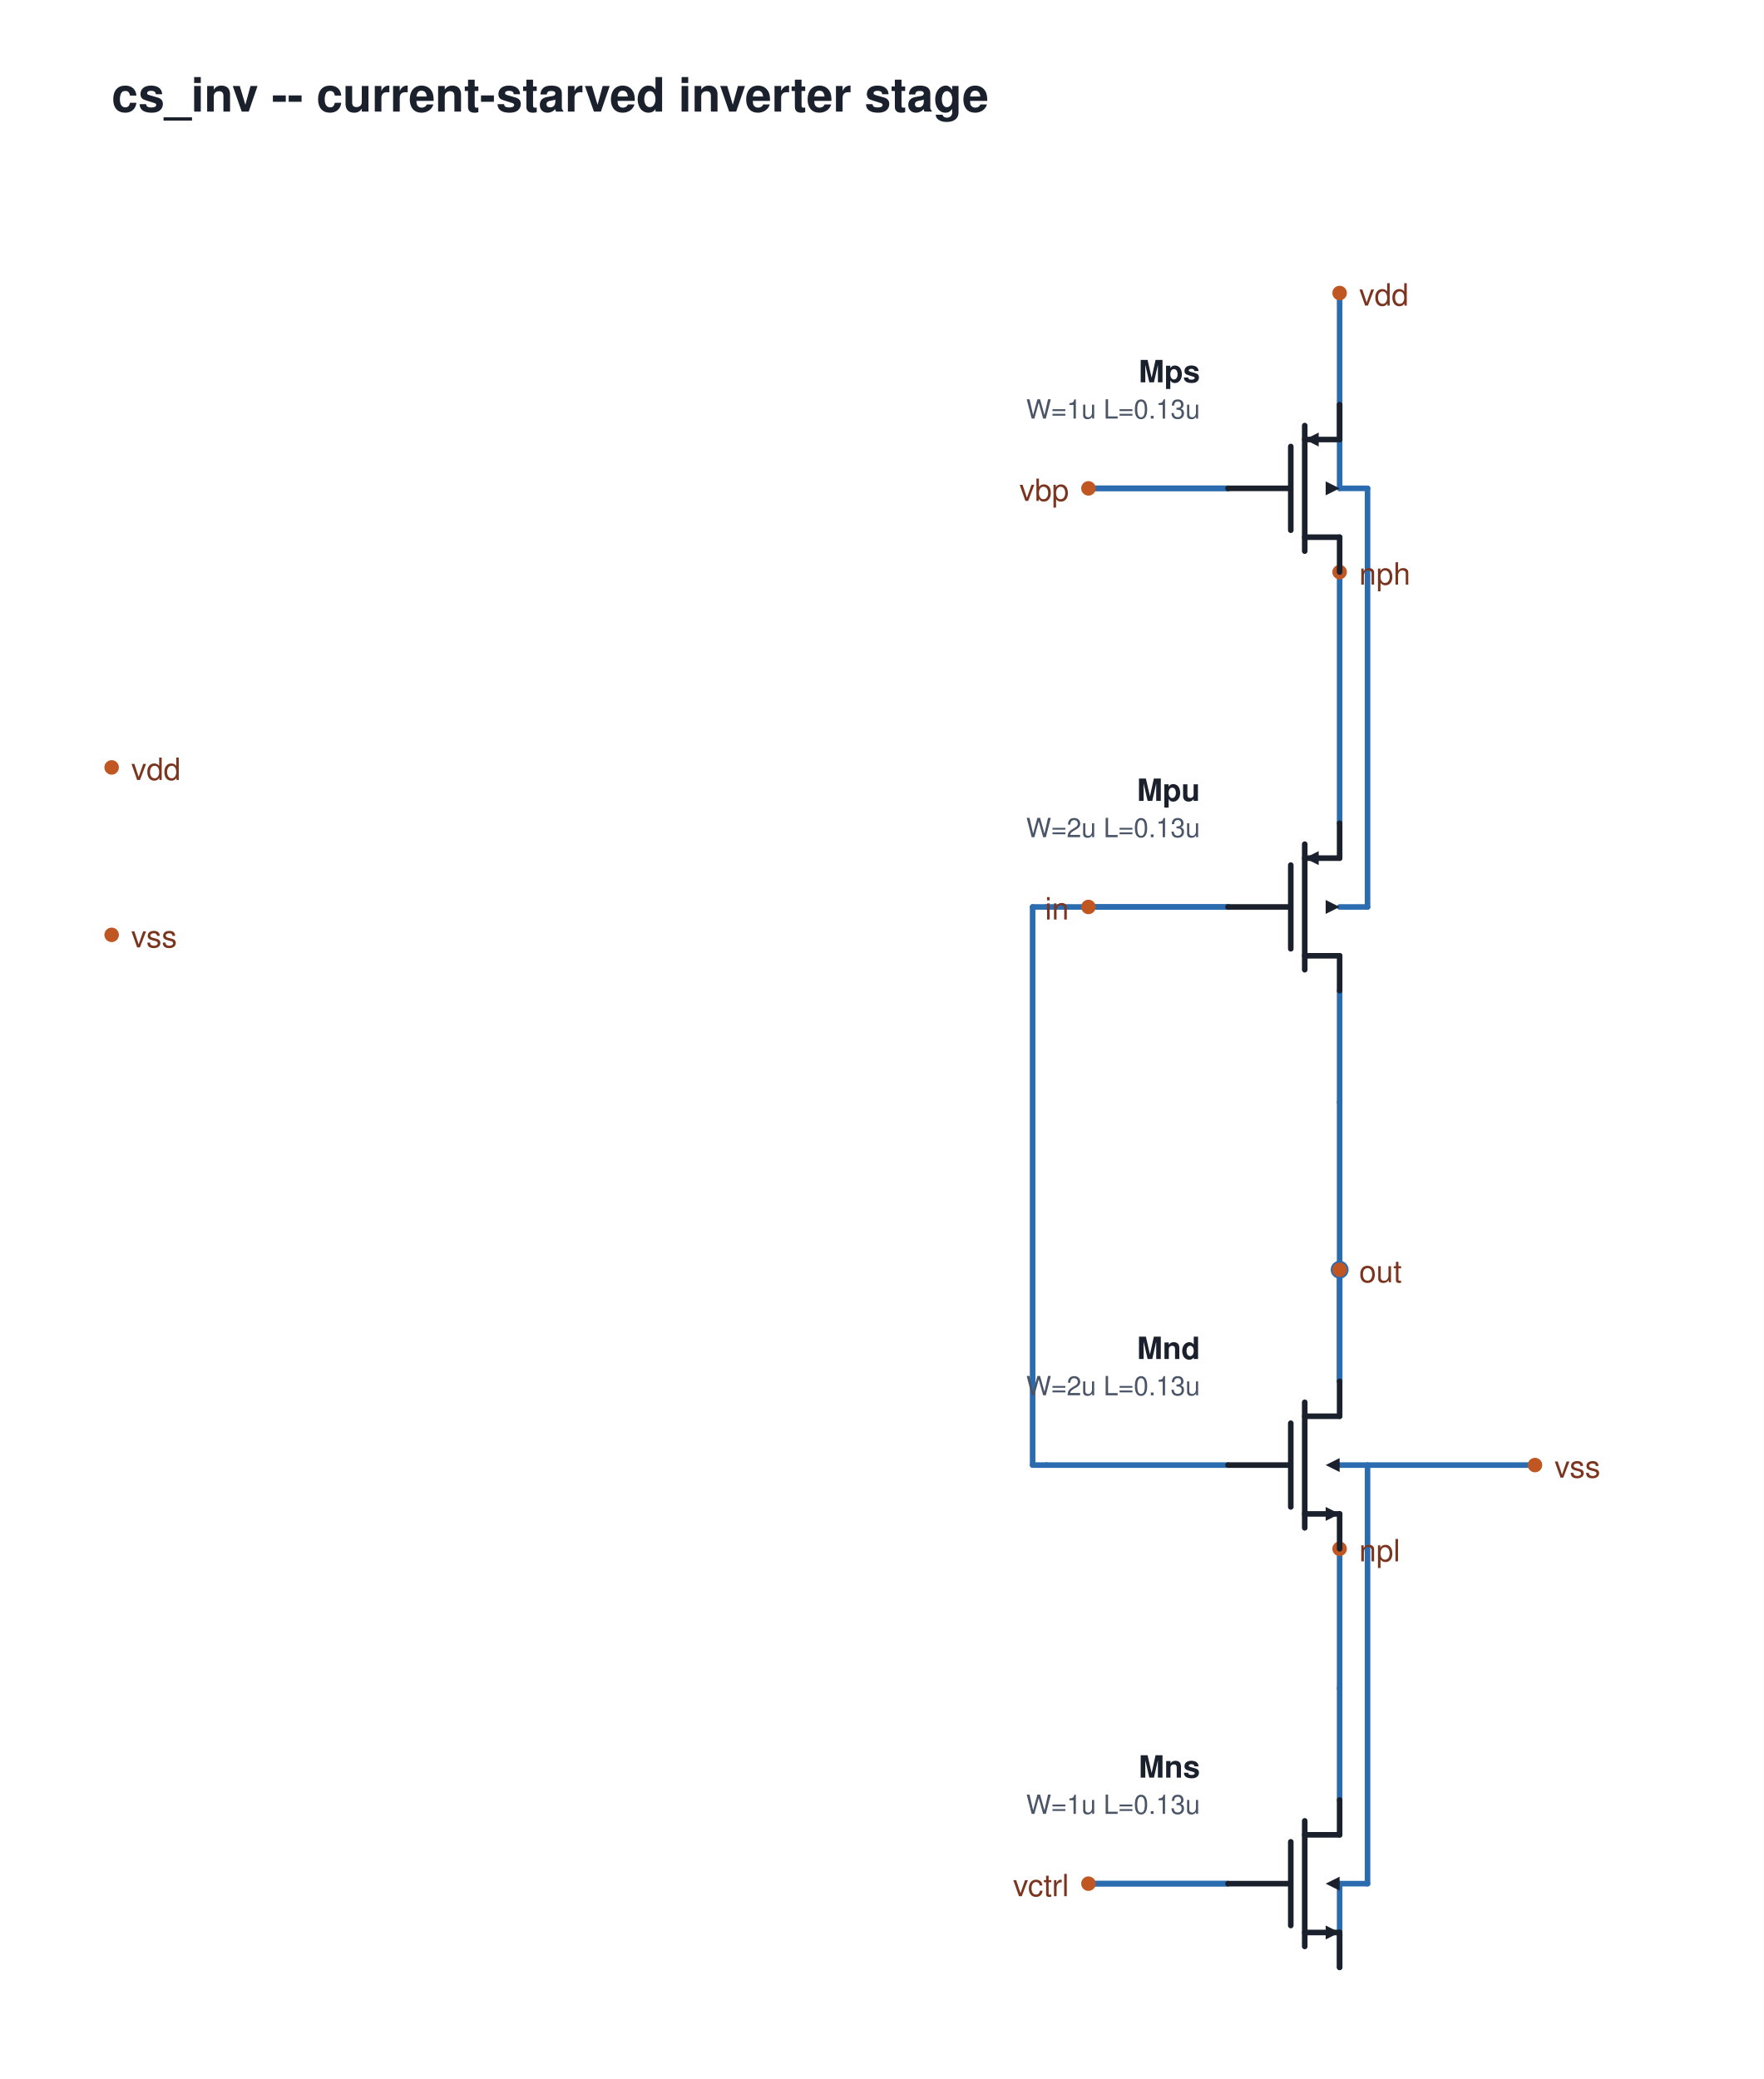
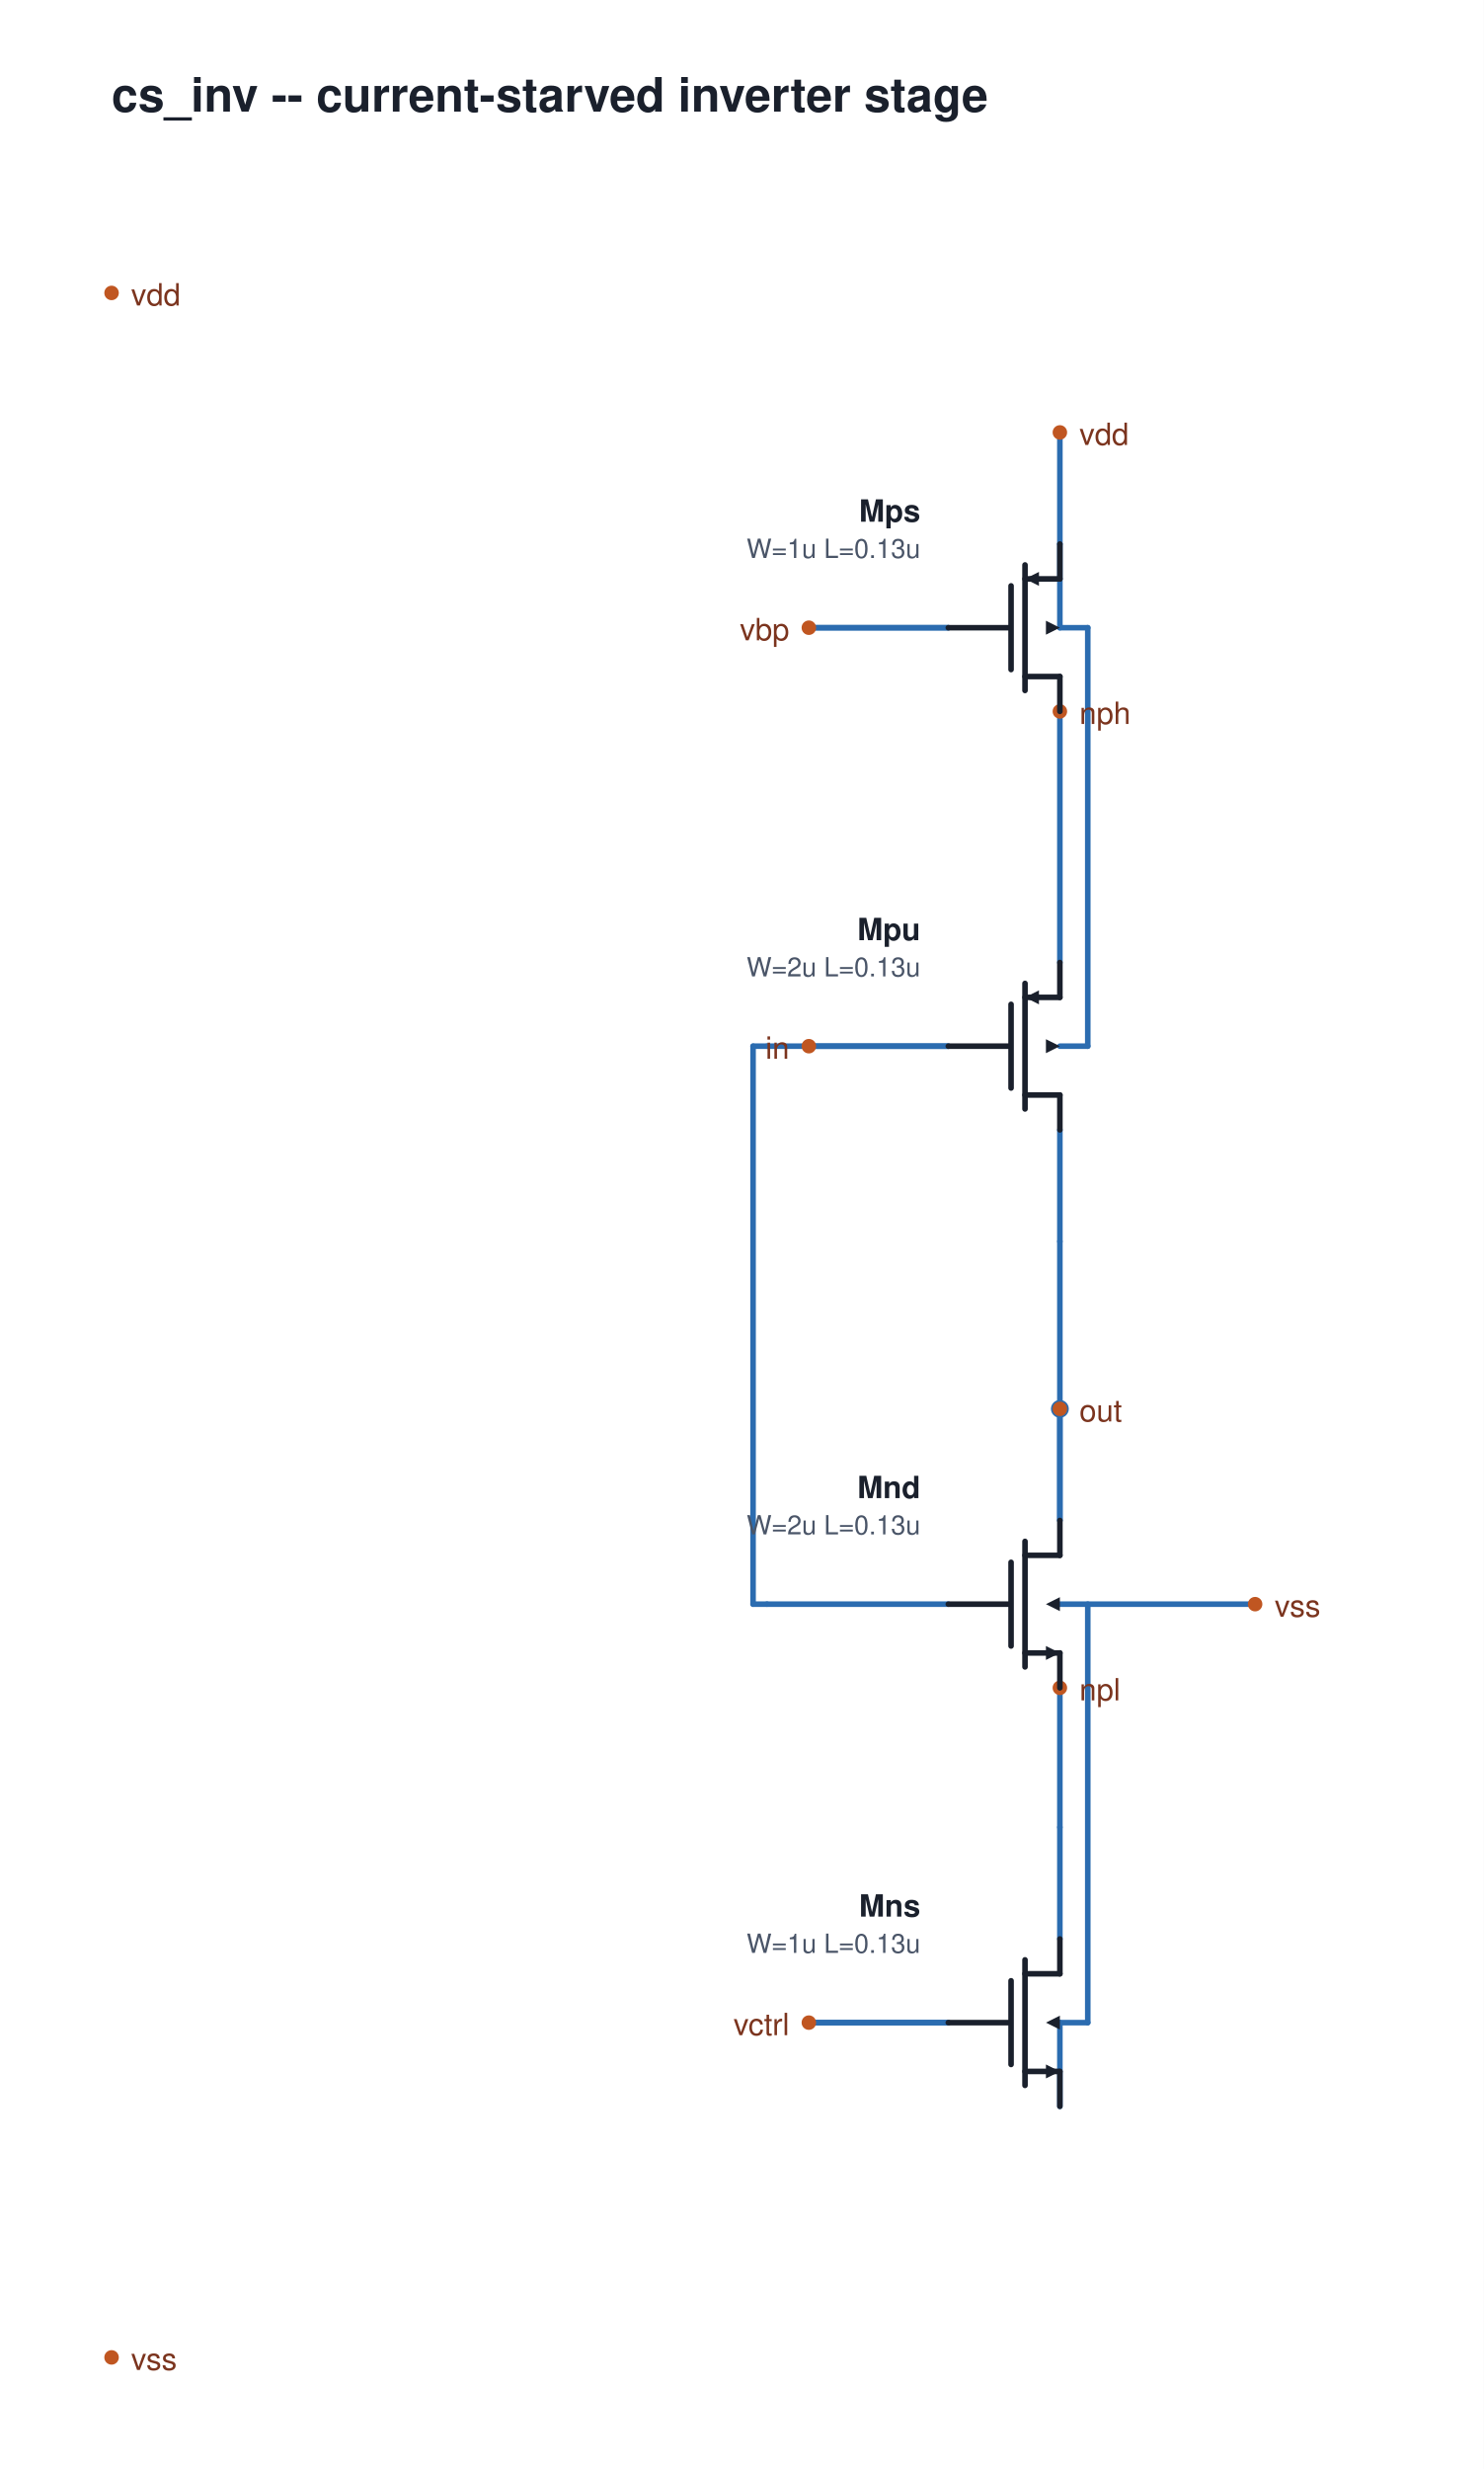
- <svg xmlns="http://www.w3.org/2000/svg" width="632" height="745" viewBox="-460 -475 632 745">
-   <rect x="-460.0" y="-475.0" width="632.0" height="745.0" fill="#ffffff" />
+ <svg xmlns="http://www.w3.org/2000/svg" width="532" height="885" viewBox="-360 -525 532 885">
+   <rect x="-360.0" y="-525.0" width="532.0" height="885.0" fill="#ffffff" />
  <line x1="20.0" y1="-270.0" x2="20.0" y2="-180.0" stroke="#2b6cb0" stroke-width="2" stroke-linecap="round" />
  <line x1="20.0" y1="-120.0" x2="20.0" y2="-80.0" stroke="#2b6cb0" stroke-width="2" stroke-linecap="round" />
  <line x1="20.0" y1="-80.0" x2="20.0" y2="-20.0" stroke="#2b6cb0" stroke-width="2" stroke-linecap="round" />
  <line x1="20.0" y1="-20.0" x2="20.0" y2="20.0" stroke="#2b6cb0" stroke-width="2" stroke-linecap="round" />
  <line x1="20.0" y1="80.0" x2="20.0" y2="130.0" stroke="#2b6cb0" stroke-width="2" stroke-linecap="round" />
  <line x1="20.0" y1="130.0" x2="20.0" y2="170.0" stroke="#2b6cb0" stroke-width="2" stroke-linecap="round" />
  <line x1="-20.0" y1="-150.0" x2="-85.0" y2="-150.0" stroke="#2b6cb0" stroke-width="2" stroke-linecap="round" />
  <line x1="-85.0" y1="-150.0" x2="-90.0" y2="-150.0" stroke="#2b6cb0" stroke-width="2" stroke-linecap="round" />
  <line x1="-90.0" y1="-150.0" x2="-90.0" y2="50.0" stroke="#2b6cb0" stroke-width="2" stroke-linecap="round" />
  <line x1="-90.0" y1="50.0" x2="-85.0" y2="50.0" stroke="#2b6cb0" stroke-width="2" stroke-linecap="round" />
  <line x1="-85.0" y1="50.0" x2="-20.0" y2="50.0" stroke="#2b6cb0" stroke-width="2" stroke-linecap="round" />
  <line x1="-20.0" y1="-300.0" x2="-70.0" y2="-300.0" stroke="#2b6cb0" stroke-width="2" stroke-linecap="round" />
  <line x1="20.0" y1="-330.0" x2="20.0" y2="-370.0" stroke="#2b6cb0" stroke-width="2" stroke-linecap="round" />
  <line x1="20.0" y1="50.0" x2="90.0" y2="50.0" stroke="#2b6cb0" stroke-width="2" stroke-linecap="round" />
  <line x1="-20.0" y1="200.0" x2="-70.0" y2="200.0" stroke="#2b6cb0" stroke-width="2" stroke-linecap="round" />
  <line x1="-20.0" y1="-150.0" x2="-70.0" y2="-150.0" stroke="#2b6cb0" stroke-width="2" stroke-linecap="round" />
  <line x1="20.0" y1="20.0" x2="20.0" y2="-20.0" stroke="#2b6cb0" stroke-width="2" stroke-linecap="round" />
  <line x1="-20.0" y1="-300.0" x2="-70.0" y2="-300.0" stroke="#2b6cb0" stroke-width="2" stroke-linecap="round" />
  <line x1="-20.0" y1="200.0" x2="-70.0" y2="200.0" stroke="#2b6cb0" stroke-width="2" stroke-linecap="round" />
  <line x1="20.0" y1="-300.0" x2="30.0" y2="-300.0" stroke="#2b6cb0" stroke-width="2" stroke-linecap="round" />
  <line x1="20.0" y1="-150.0" x2="30.0" y2="-150.0" stroke="#2b6cb0" stroke-width="2" stroke-linecap="round" />
  <line x1="20.0" y1="200.0" x2="30.0" y2="200.0" stroke="#2b6cb0" stroke-width="2" stroke-linecap="round" />
  <line x1="20.0" y1="-300.0" x2="20.0" y2="-330.0" stroke="#2b6cb0" stroke-width="2" stroke-linecap="round" />
  <line x1="30.0" y1="-300.0" x2="30.0" y2="-150.0" stroke="#2b6cb0" stroke-width="2" stroke-linecap="round" />
  <line x1="30.0" y1="50.0" x2="30.0" y2="200.0" stroke="#2b6cb0" stroke-width="2" stroke-linecap="round" />
  <line x1="20.0" y1="200.0" x2="20.0" y2="230.0" stroke="#2b6cb0" stroke-width="2" stroke-linecap="round" />
  <circle cx="20.0" cy="-20.0" r="3.2" fill="#2b6cb0" />
  <circle cx="20.0" cy="-270.0" r="2.6" fill="#c05621" />
  <text x="27.0" y="-265.5" text-anchor="start" font-family="Helvetica,Arial,sans-serif" font-size="11" fill="#7b341e">nph</text>
  <circle cx="20.0" cy="80.0" r="2.6" fill="#c05621" />
  <text x="27.0" y="84.5" text-anchor="start" font-family="Helvetica,Arial,sans-serif" font-size="11" fill="#7b341e">npl</text>
  <line x1="7.5" y1="-322.5" x2="7.5" y2="-277.5" stroke="#1a202c" stroke-width="2" stroke-linecap="round" />
  <line x1="20.0" y1="-330.0" x2="20.0" y2="-317.5" stroke="#1a202c" stroke-width="2" stroke-linecap="round" />
  <line x1="20.0" y1="-282.5" x2="20.0" y2="-270.0" stroke="#1a202c" stroke-width="2" stroke-linecap="round" />
  <line x1="2.5" y1="-315.0" x2="2.5" y2="-285.0" stroke="#1a202c" stroke-width="2" stroke-linecap="round" />
  <line x1="7.5" y1="-282.5" x2="20.0" y2="-282.5" stroke="#1a202c" stroke-width="2" stroke-linecap="round" />
  <line x1="7.5" y1="-317.5" x2="20.0" y2="-317.5" stroke="#1a202c" stroke-width="2" stroke-linecap="round" />
  <line x1="-20.0" y1="-300.0" x2="2.0" y2="-300.0" stroke="#1a202c" stroke-width="2" stroke-linecap="round" />
  <polygon points="12.5,-320.0 7.5,-317.5 12.5,-315.0 12.5,-320.0" fill="#1a202c" />
  <polygon points="15.0,-302.5 20.0,-300.0 15.0,-297.5 15.0,-302.5" fill="#1a202c" />
  <text x="-30.0" y="-338.0" text-anchor="end" font-family="Helvetica,Arial,sans-serif" font-size="11" font-weight="bold" fill="#1a202c">Mps</text>
  <text x="-30.0" y="-325.0" text-anchor="end" font-family="Helvetica,Arial,sans-serif" font-size="9.5" fill="#4a5568">W=1u L=0.13u</text>
  <circle cx="20.0" cy="-370.0" r="2.6" fill="#c05621" />
  <text x="27.0" y="-365.5" text-anchor="start" font-family="Helvetica,Arial,sans-serif" font-size="11" fill="#7b341e">vdd</text>
  <line x1="7.5" y1="-172.5" x2="7.5" y2="-127.5" stroke="#1a202c" stroke-width="2" stroke-linecap="round" />
  <line x1="20.0" y1="-180.0" x2="20.0" y2="-167.5" stroke="#1a202c" stroke-width="2" stroke-linecap="round" />
  <line x1="20.0" y1="-132.5" x2="20.0" y2="-120.0" stroke="#1a202c" stroke-width="2" stroke-linecap="round" />
  <line x1="2.5" y1="-165.0" x2="2.5" y2="-135.0" stroke="#1a202c" stroke-width="2" stroke-linecap="round" />
  <line x1="7.5" y1="-132.5" x2="20.0" y2="-132.5" stroke="#1a202c" stroke-width="2" stroke-linecap="round" />
  <line x1="7.5" y1="-167.5" x2="20.0" y2="-167.5" stroke="#1a202c" stroke-width="2" stroke-linecap="round" />
  <line x1="-20.0" y1="-150.0" x2="2.0" y2="-150.0" stroke="#1a202c" stroke-width="2" stroke-linecap="round" />
  <polygon points="12.5,-170.0 7.5,-167.5 12.5,-165.0 12.5,-170.0" fill="#1a202c" />
  <polygon points="15.0,-152.5 20.0,-150.0 15.0,-147.5 15.0,-152.5" fill="#1a202c" />
  <text x="-30.0" y="-188.0" text-anchor="end" font-family="Helvetica,Arial,sans-serif" font-size="11" font-weight="bold" fill="#1a202c">Mpu</text>
  <text x="-30.0" y="-175.0" text-anchor="end" font-family="Helvetica,Arial,sans-serif" font-size="9.5" fill="#4a5568">W=2u L=0.13u</text>
  <line x1="7.5" y1="27.5" x2="7.5" y2="72.5" stroke="#1a202c" stroke-width="2" stroke-linecap="round" />
  <line x1="20.0" y1="20.0" x2="20.0" y2="32.5" stroke="#1a202c" stroke-width="2" stroke-linecap="round" />
  <line x1="20.0" y1="67.5" x2="20.0" y2="80.0" stroke="#1a202c" stroke-width="2" stroke-linecap="round" />
  <line x1="2.5" y1="35.0" x2="2.5" y2="65.0" stroke="#1a202c" stroke-width="2" stroke-linecap="round" />
  <line x1="7.5" y1="67.5" x2="20.0" y2="67.5" stroke="#1a202c" stroke-width="2" stroke-linecap="round" />
  <line x1="7.5" y1="32.5" x2="20.0" y2="32.5" stroke="#1a202c" stroke-width="2" stroke-linecap="round" />
  <line x1="-20.0" y1="50.0" x2="2.0" y2="50.0" stroke="#1a202c" stroke-width="2" stroke-linecap="round" />
  <polygon points="15.0,70.0 20.0,67.5 15.0,65.0 15.0,70.0" fill="#1a202c" />
  <polygon points="20.0,52.5 15.0,50.0 20.0,47.5 20.0,52.5" fill="#1a202c" />
  <text x="-30.0" y="12.0" text-anchor="end" font-family="Helvetica,Arial,sans-serif" font-size="11" font-weight="bold" fill="#1a202c">Mnd</text>
  <text x="-30.0" y="25.0" text-anchor="end" font-family="Helvetica,Arial,sans-serif" font-size="9.5" fill="#4a5568">W=2u L=0.13u</text>
  <circle cx="90.0" cy="50.0" r="2.6" fill="#c05621" />
  <text x="97.0" y="54.5" text-anchor="start" font-family="Helvetica,Arial,sans-serif" font-size="11" fill="#7b341e">vss</text>
  <line x1="7.5" y1="177.5" x2="7.5" y2="222.5" stroke="#1a202c" stroke-width="2" stroke-linecap="round" />
  <line x1="20.0" y1="170.0" x2="20.0" y2="182.5" stroke="#1a202c" stroke-width="2" stroke-linecap="round" />
  <line x1="20.0" y1="217.5" x2="20.0" y2="230.0" stroke="#1a202c" stroke-width="2" stroke-linecap="round" />
  <line x1="2.5" y1="185.0" x2="2.5" y2="215.0" stroke="#1a202c" stroke-width="2" stroke-linecap="round" />
  <line x1="7.5" y1="217.5" x2="20.0" y2="217.5" stroke="#1a202c" stroke-width="2" stroke-linecap="round" />
  <line x1="7.5" y1="182.5" x2="20.0" y2="182.5" stroke="#1a202c" stroke-width="2" stroke-linecap="round" />
  <line x1="-20.0" y1="200.0" x2="2.0" y2="200.0" stroke="#1a202c" stroke-width="2" stroke-linecap="round" />
  <polygon points="15.0,220.0 20.0,217.5 15.0,215.0 15.0,220.0" fill="#1a202c" />
  <polygon points="20.0,202.5 15.0,200.0 20.0,197.5 20.0,202.5" fill="#1a202c" />
  <text x="-30.0" y="162.0" text-anchor="end" font-family="Helvetica,Arial,sans-serif" font-size="11" font-weight="bold" fill="#1a202c">Mns</text>
  <text x="-30.0" y="175.0" text-anchor="end" font-family="Helvetica,Arial,sans-serif" font-size="9.5" fill="#4a5568">W=1u L=0.13u</text>
  <circle cx="-70.0" cy="-150.0" r="2.6" fill="#c05621" />
  <text x="-77.0" y="-145.5" text-anchor="end" font-family="Helvetica,Arial,sans-serif" font-size="11" fill="#7b341e">in</text>
  <circle cx="20.0" cy="-20.0" r="2.6" fill="#c05621" />
  <text x="27.0" y="-15.5" text-anchor="start" font-family="Helvetica,Arial,sans-serif" font-size="11" fill="#7b341e">out</text>
  <circle cx="-70.0" cy="-300.0" r="2.6" fill="#c05621" />
  <text x="-77.0" y="-295.5" text-anchor="end" font-family="Helvetica,Arial,sans-serif" font-size="11" fill="#7b341e">vbp</text>
  <circle cx="-70.0" cy="200.0" r="2.6" fill="#c05621" />
  <text x="-77.0" y="204.5" text-anchor="end" font-family="Helvetica,Arial,sans-serif" font-size="11" fill="#7b341e">vctrl</text>
-   <circle cx="-420.0" cy="-200.0" r="2.6" fill="#c05621" />
-   <text x="-413.0" y="-195.5" text-anchor="start" font-family="Helvetica,Arial,sans-serif" font-size="11" fill="#7b341e">vdd</text>
-   <circle cx="-420.0" cy="-140.0" r="2.6" fill="#c05621" />
-   <text x="-413.0" y="-135.5" text-anchor="start" font-family="Helvetica,Arial,sans-serif" font-size="11" fill="#7b341e">vss</text>
-   <text x="-420.0" y="-435.0" font-family="Helvetica,Arial,sans-serif" font-size="17.0" font-weight="bold" fill="#1a202c">cs_inv -- current-starved inverter stage</text>
+   <circle cx="-320.0" cy="-420.0" r="2.6" fill="#c05621" />
+   <text x="-313.0" y="-415.5" text-anchor="start" font-family="Helvetica,Arial,sans-serif" font-size="11" fill="#7b341e">vdd</text>
+   <circle cx="-320.0" cy="320.0" r="2.6" fill="#c05621" />
+   <text x="-313.0" y="324.5" text-anchor="start" font-family="Helvetica,Arial,sans-serif" font-size="11" fill="#7b341e">vss</text>
+   <text x="-320.0" y="-485.0" font-family="Helvetica,Arial,sans-serif" font-size="17.0" font-weight="bold" fill="#1a202c">cs_inv -- current-starved inverter stage</text>
</svg>
